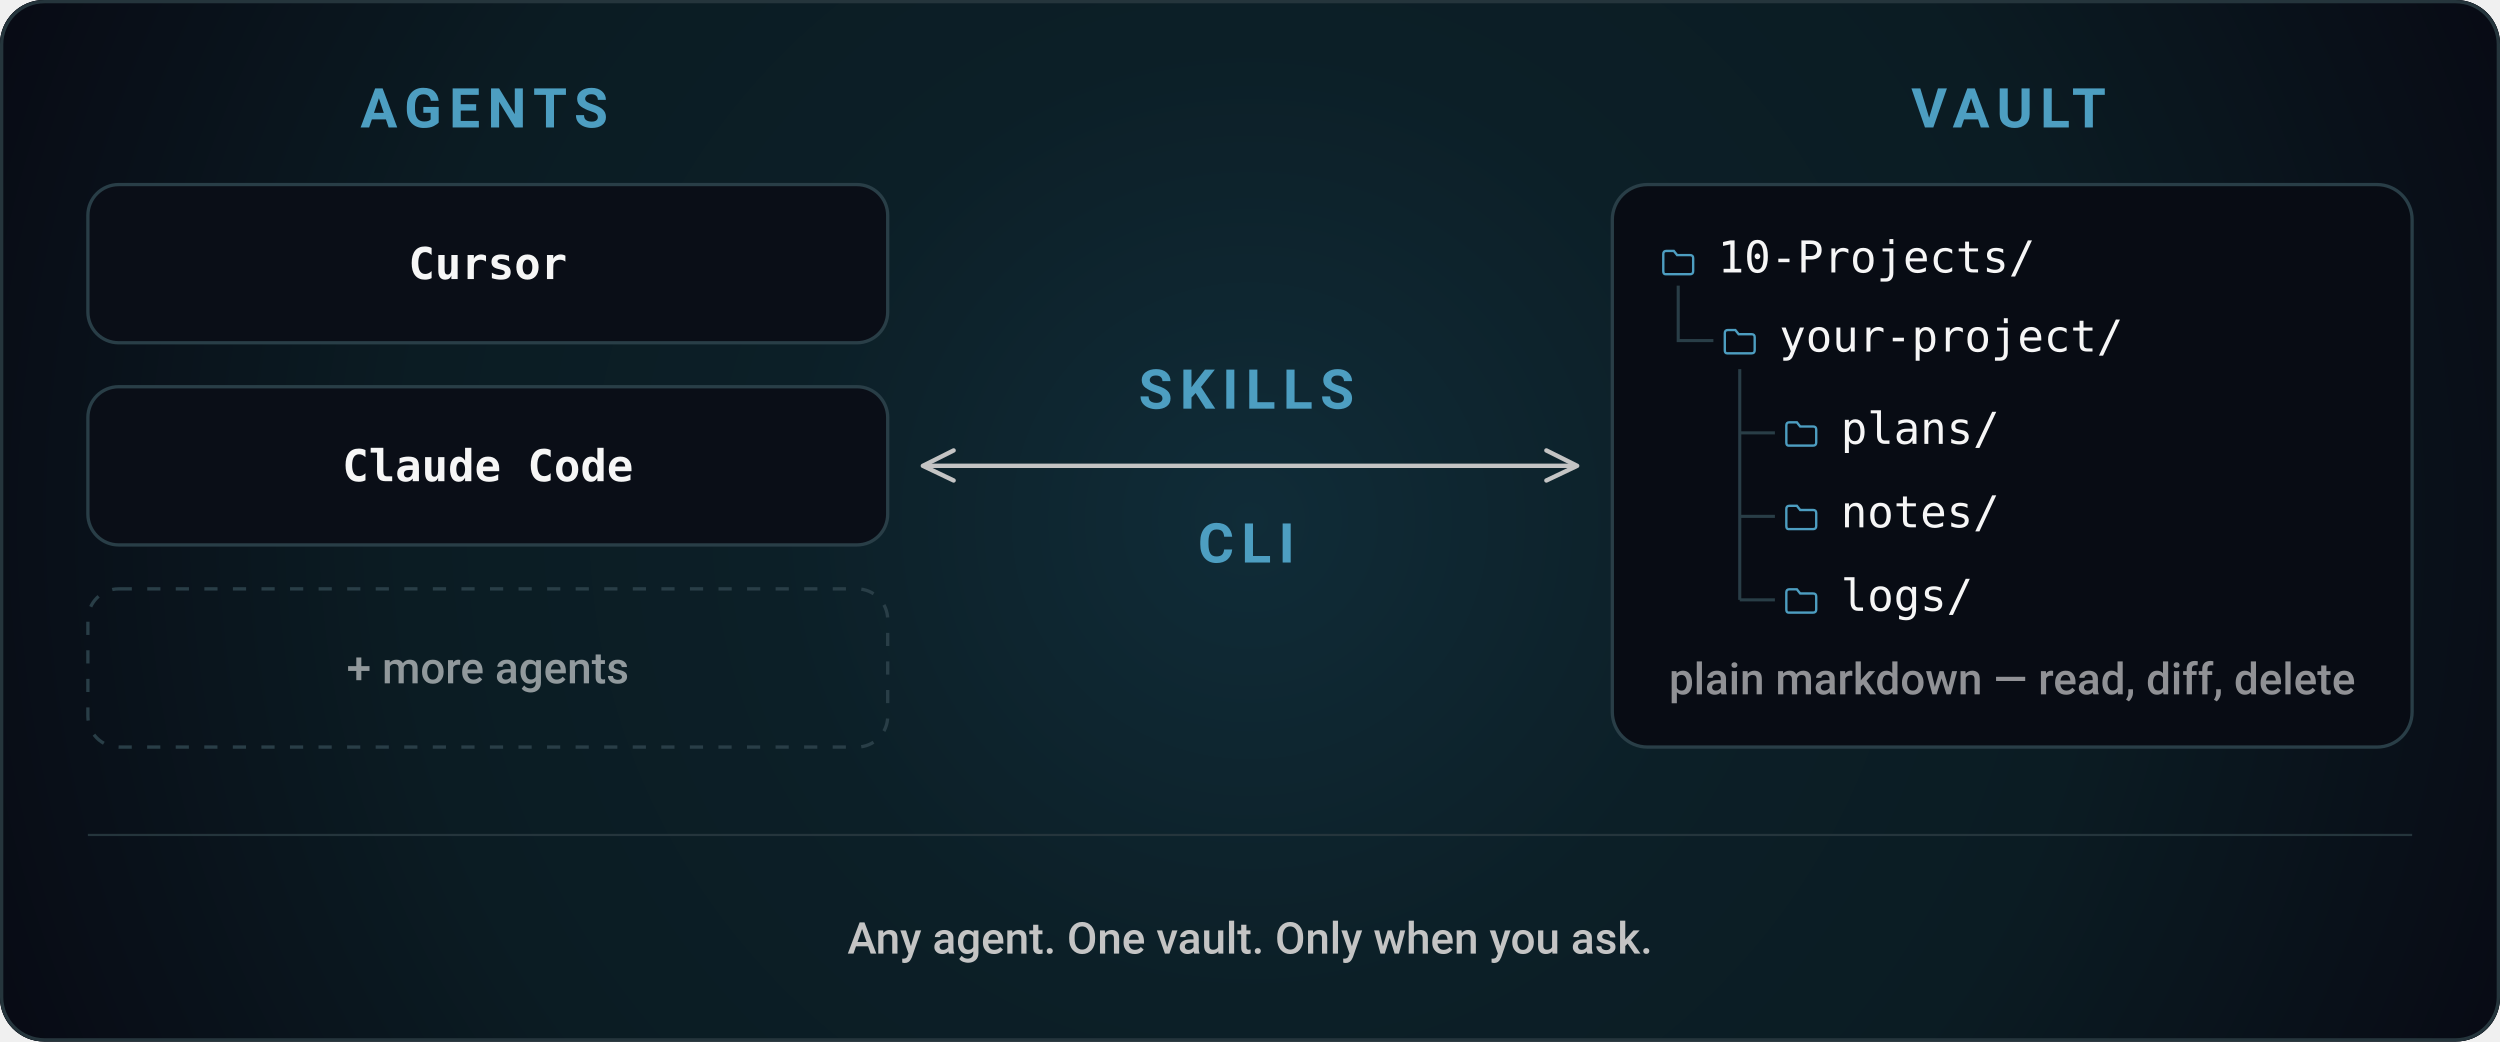
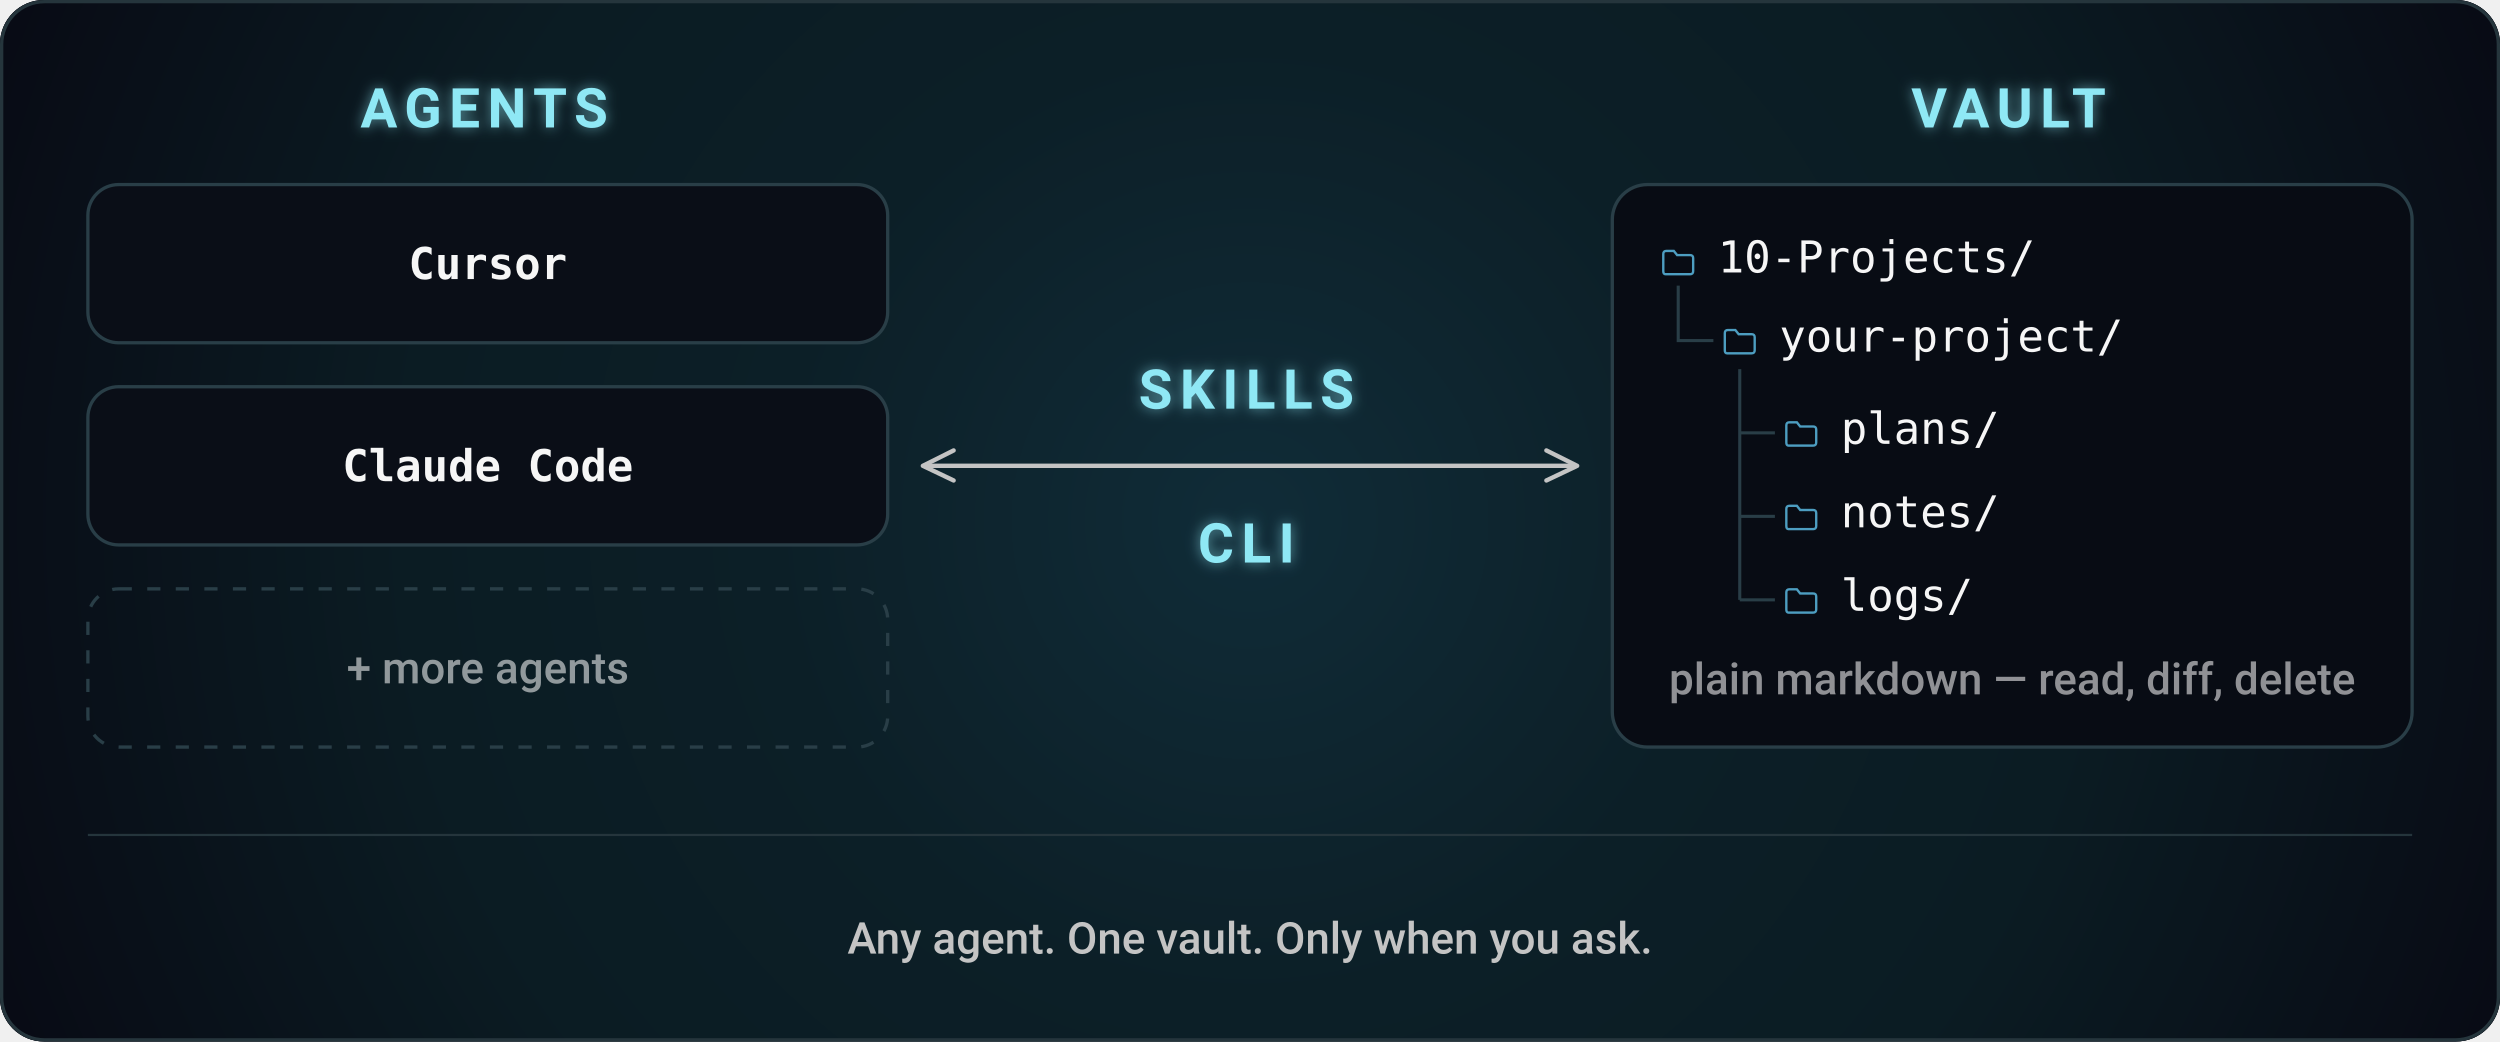
<svg xmlns="http://www.w3.org/2000/svg" width="1024" height="426.6" viewBox="0 0 1024 426.6" role="img" aria-labelledby="what-title what-desc" font-family="system-ui, -apple-system, 'Segoe UI', Roboto, Helvetica, Arial, sans-serif" text-rendering="geometricPrecision">
  <defs>
    <radialGradient id="glow" cx="512" cy="213.3" r="558" gradientUnits="userSpaceOnUse">
      <stop offset="0" stop-color="#102C38" />
      <stop offset="0.35" stop-color="#0C1F27" />
      <stop offset="0.62" stop-color="#0B1C23" />
      <stop offset="1" stop-color="#080A14" />
    </radialGradient>
    <symbol id="folder" viewBox="0 0 16 13">
      <path class="folder" d="M1.2 2.6q0-1.4 1.4-1.4h3.4l1.5 1.9h5.9q1.4 0 1.4 1.4v5.9q0 1.4-1.4 1.4H2.2q-1 0-1-1.4z" />
    </symbol>
+     <filter id="textGlow" x="-60%" y="-60%" width="220%" height="220%">
+       <feGaussianBlur stdDeviation="2.6" result="blur" />
+       <feComponentTransfer in="blur" result="blur">
+         <feFuncA type="linear" slope="0.6" />
+       </feComponentTransfer>
+       <feMerge>
+         <feMergeNode in="blur" />
+         <feMergeNode in="SourceGraphic" />
+       </feMerge>
+     </filter>
  </defs>
  <style>
    .bg { fill: #080A14; }
    .glow { fill: url(#glow); }
    .frame { fill: none; stroke: #25353C; stroke-width: 1.35; }
    .card { fill: #0A0E17; stroke: #293E47; stroke-width: 1.35; }
    .card-dash { fill: none; stroke: #293E47; stroke-width: 1.35; stroke-dasharray: 5.4 6.3; }
    .panel { fill: #080C14; stroke: #293E47; stroke-width: 1.35; }
    .mono { font-family: ui-monospace, SFMono-Regular, Menlo, Consolas, monospace; }

-     .kicker { fill: #4D9EC1; font-size: 22.5px; font-weight: 600; letter-spacing: 3.06px; }
+     .kicker { fill: #8FE8F5; font-size: 22.5px; font-weight: 600; letter-spacing: 3.06px; filter: url(#textGlow); }
    .name { fill: #F6F6F6; font-size: 18px; font-weight: 600; }
    .more { fill: #FFFFFF; fill-opacity: 0.55; font-size: 18px; font-weight: 500; }
    .caption { fill: #C4C4C4; font-size: 18px; font-weight: 500; }
    .file { fill: #F6F6F6; font-size: 18px; }
    .note { fill: #FFFFFF; fill-opacity: 0.55; font-size: 18px; font-weight: 500; }

    .arrow { fill: none; stroke: #C4C4C4; stroke-width: 1.8; stroke-linecap: round; stroke-linejoin: round; }
    .tree { fill: none; stroke: #293E47; stroke-width: 1.26; }
    .folder { fill: none; stroke: #4D9EC1; stroke-width: 1.08; }
    .rule { fill: none; stroke: #25353C; stroke-width: 0.9; }
  </style>
  <rect class="bg" width="1024" height="426.6" rx="18" />
  <rect class="glow" width="1024" height="426.6" rx="18" />
  <rect class="frame" x="0.675" y="0.675" width="1022.65" height="425.25" rx="17.55" />
  <text class="kicker" x="198.3" y="52.2" text-anchor="middle">AGENTS</text>
  <rect class="card" x="36" y="75.6" width="327.6" height="64.8" rx="12.6" />
  <text class="name mono" x="199.8" y="114.3" text-anchor="middle">Cursor</text>
  <rect class="card" x="36" y="158.4" width="327.6" height="64.8" rx="12.6" />
  <text class="name mono" x="199.8" y="197.1" text-anchor="middle">Claude Code</text>
  <rect class="card-dash" x="36" y="241.2" width="327.6" height="64.8" rx="12.6" />
  <text class="more" x="199.8" y="279.9" text-anchor="middle">+ more agents</text>
  <text class="kicker" x="510.5" y="167.4" text-anchor="middle">SKILLS</text>
  <path class="arrow" d="M380 190.8H644" />
  <path class="arrow" d="M390.6 184.5L378 190.8L390.6 196.8" />
  <path class="arrow" d="M633.4 184.5L646 190.8L633.4 196.8" />
  <text class="kicker" x="510.5" y="230.4" text-anchor="middle">CLI</text>
  <text class="kicker" x="822.7" y="52.2" text-anchor="middle">VAULT</text>
  <rect class="panel" x="660.4" y="75.6" width="327.6" height="230.4" rx="14.4" />
  <use href="#folder" x="680.2" y="101.7" width="14.4" height="11.7" />
  <text class="file mono" x="703.6" y="111.6">10-Projects/</text>
  <path class="tree" d="M687.4 117v22.5h14.4" />
  <use href="#folder" x="705.4" y="134.1" width="14.4" height="11.7" />
  <text class="file mono" x="728.8" y="144">your-project/</text>
  <path class="tree" d="M712.6 151.2v94.5" />
  <path class="tree" d="M712.6 177.3h14.4M712.6 211.5h14.4M712.6 245.7h14.4" />
  <use href="#folder" x="730.6" y="171.9" width="14.4" height="11.7" />
  <text class="file mono" x="754" y="181.8">plans/</text>
  <use href="#folder" x="730.6" y="206.1" width="14.4" height="11.7" />
  <text class="file mono" x="754" y="216">notes/</text>
  <use href="#folder" x="730.6" y="240.3" width="14.4" height="11.7" />
  <text class="file mono" x="754" y="250.2">logs/</text>
  <text class="note" x="824.2" y="284.4" text-anchor="middle">plain markdown — read, diff, delete</text>
  <path class="rule" d="M36 342h952" />
  <text class="caption" x="512" y="390.6" text-anchor="middle">Any agent. One vault. Only when you ask.</text>
</svg>
